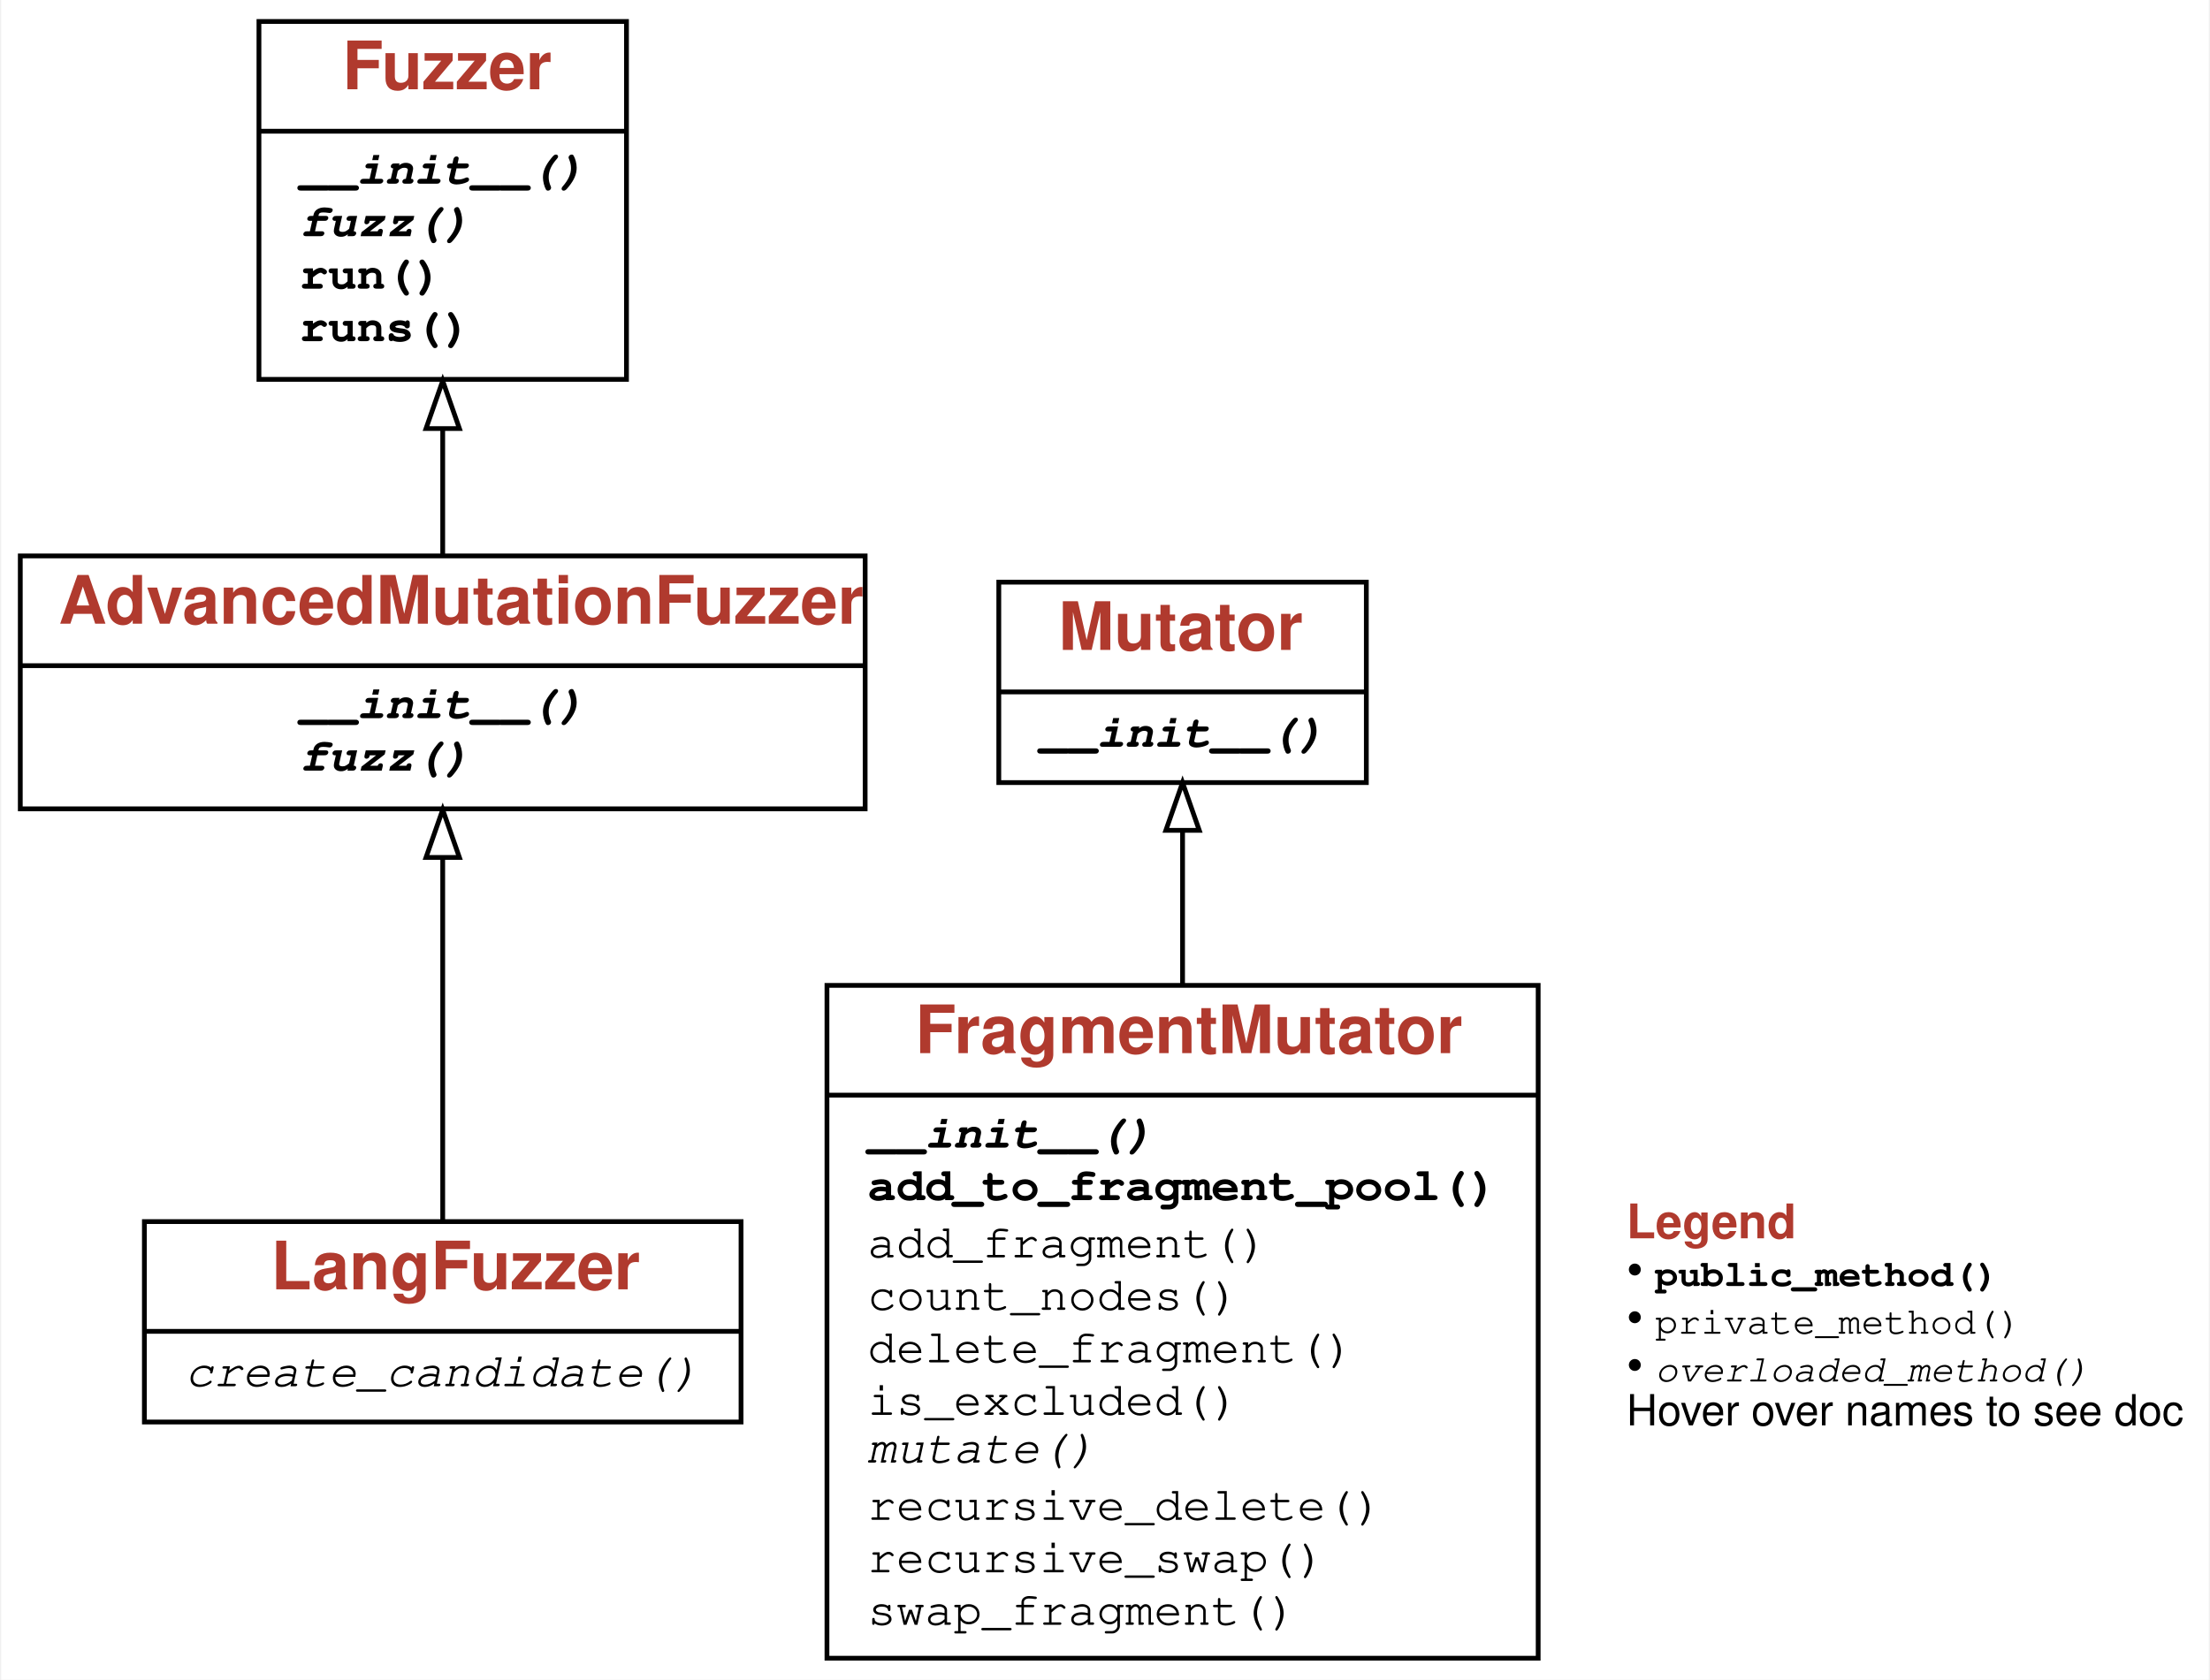
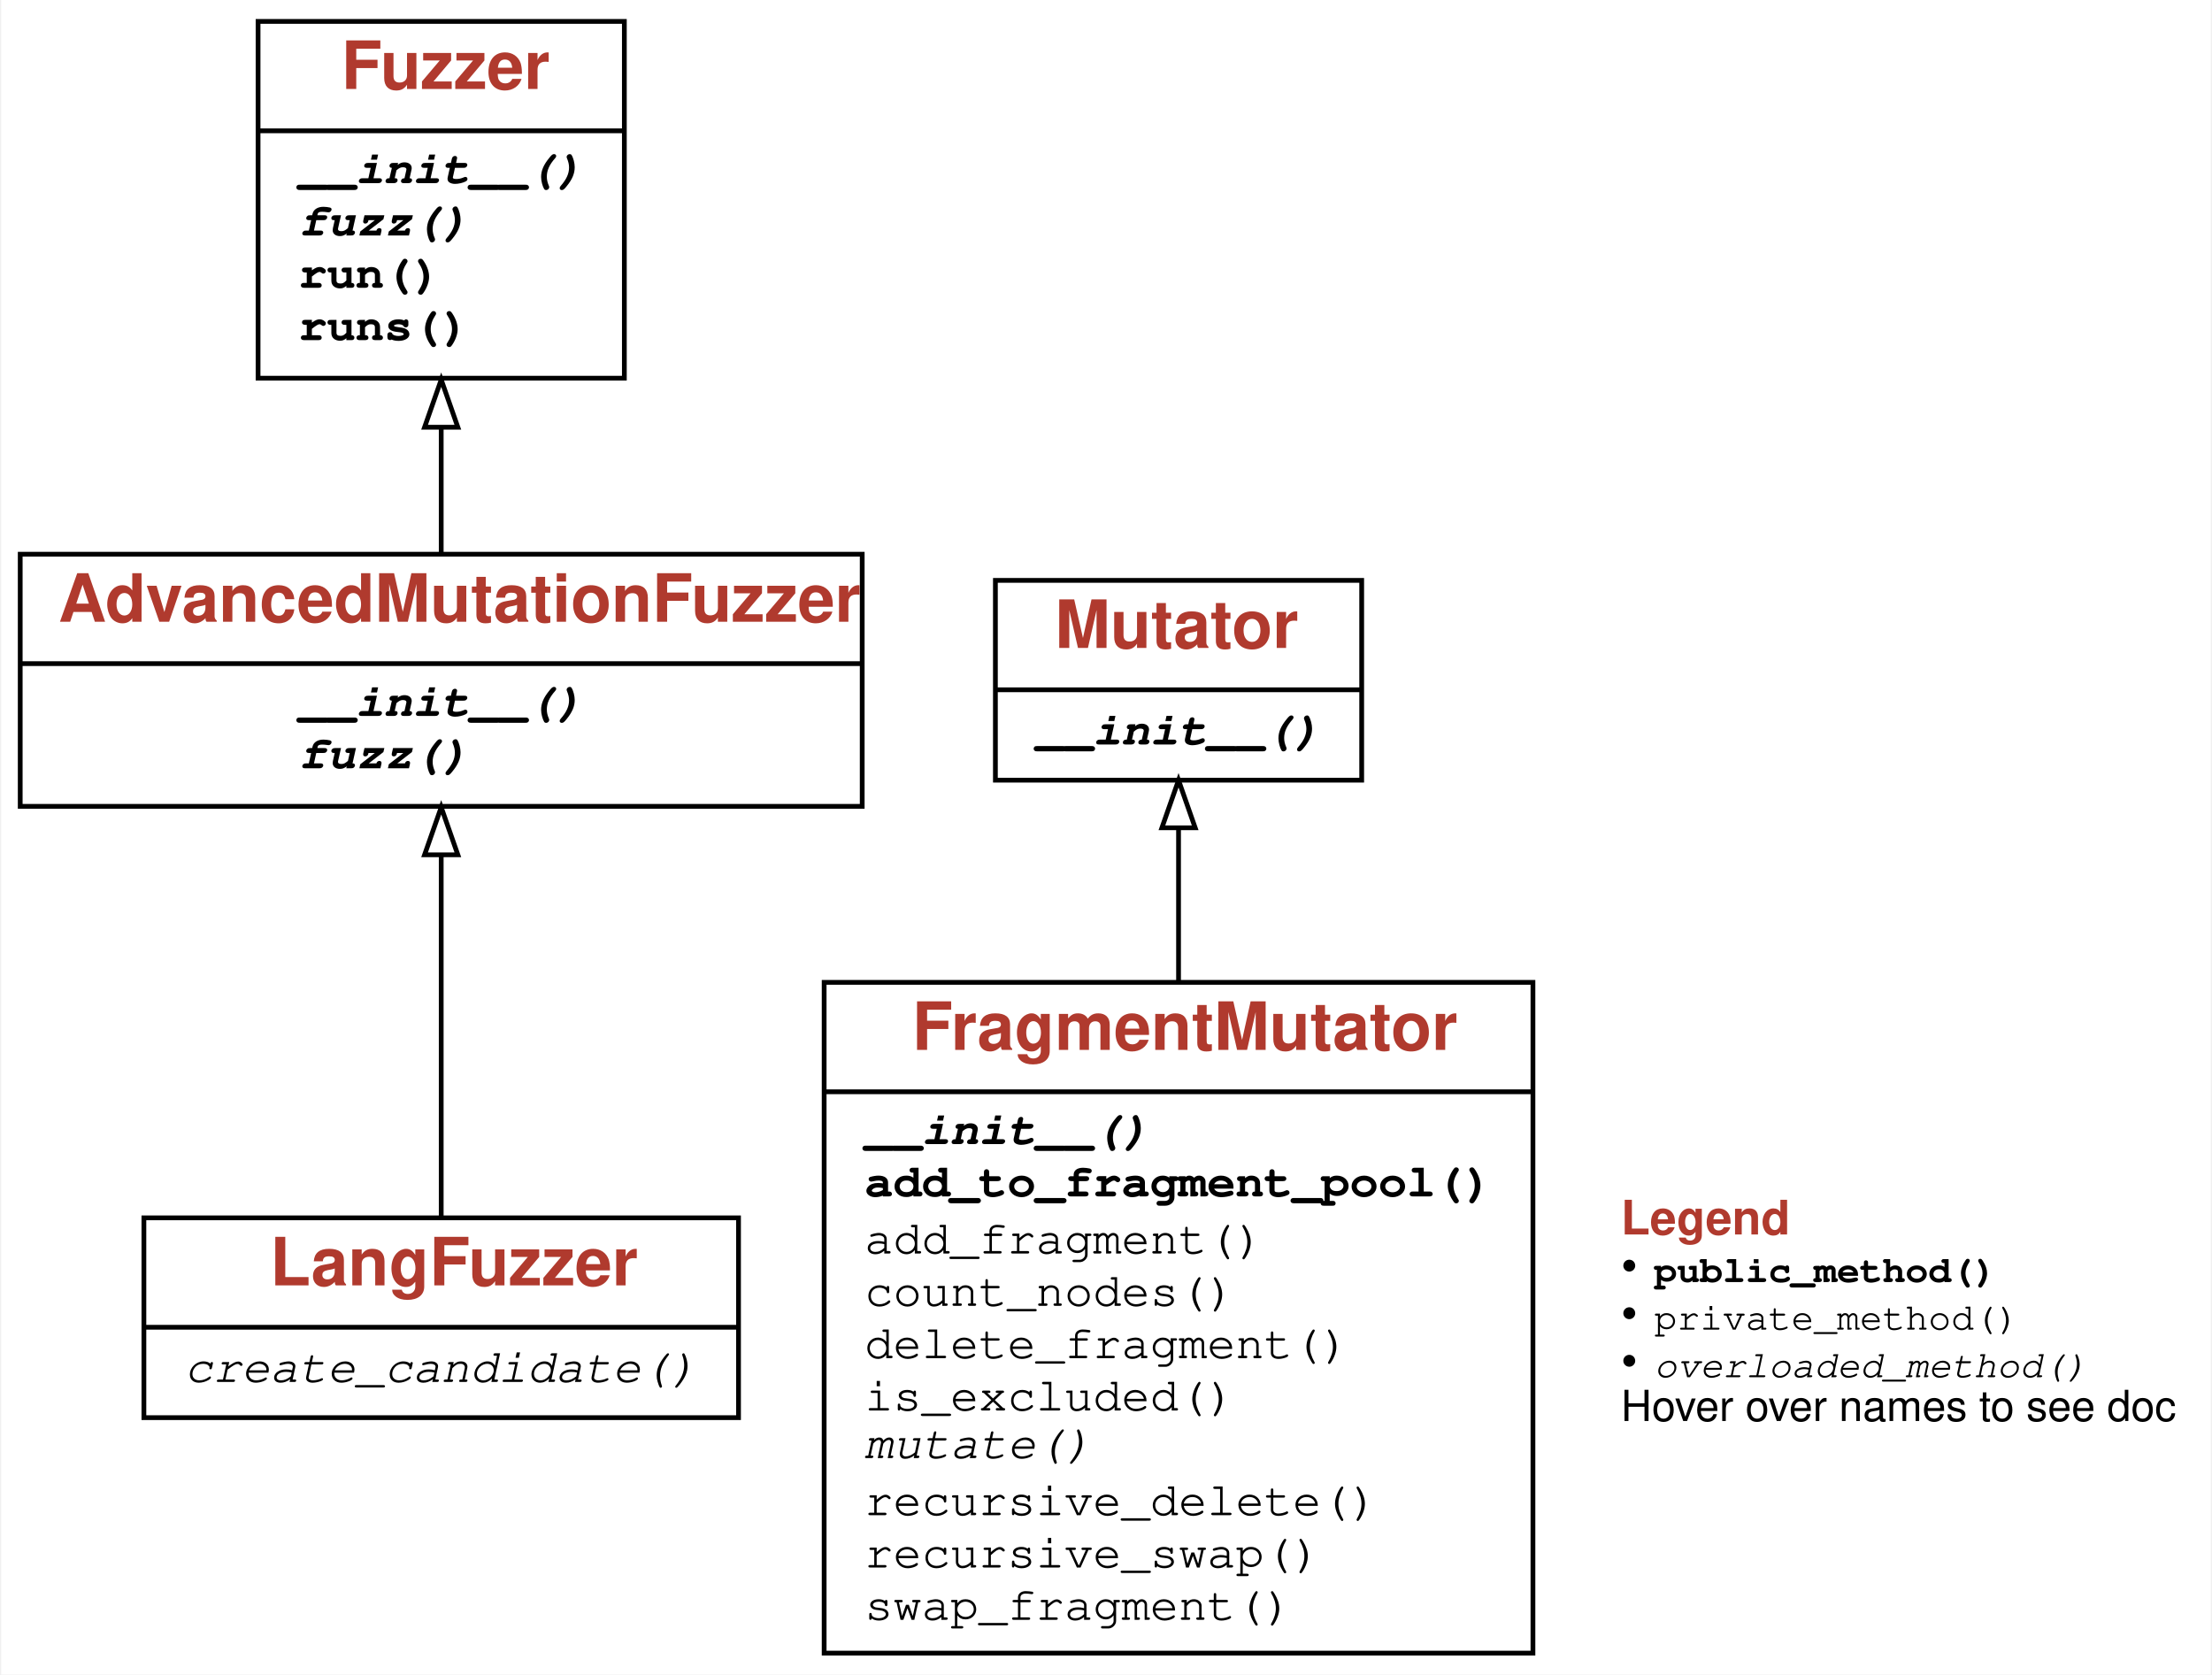
- <svg xmlns="http://www.w3.org/2000/svg" xmlns:xlink="http://www.w3.org/1999/xlink" width="463pt" height="352pt" viewBox="0.00 0.00 462.50 352.00">
+ <svg xmlns="http://www.w3.org/2000/svg" xmlns:xlink="http://www.w3.org/1999/xlink" width="465pt" height="352pt" viewBox="0.00 0.00 464.50 352.00">
  <g id="graph0" class="graph" transform="scale(1 1) rotate(0) translate(4 348)">
    <g id="a_graph0">
      <a xlink:title="LangFuzzer class hierarchy">
-         <polygon fill="white" stroke="transparent" points="-4,4 -4,-348 458.5,-348 458.5,4 -4,4" />
+         <polygon fill="white" stroke="transparent" points="-4,4 -4,-348 460.5,-348 460.5,4 -4,4" />
      </a>
    </g>
    <g id="node1" class="node">
      <g id="a_node1">
        <a xlink:href="#" xlink:title="class LangFuzzer:&#10;Blackbox fuzzer mutating input fragments. Roughly based on `LangFuzz`.">
          <polygon fill="none" stroke="black" points="26,-50 26,-92 151,-92 151,-50 26,-50" />
          <text text-anchor="start" x="52.5" y="-77.8" font-family="Patua One, Helvetica, sans-serif" font-weight="bold" font-size="14.00" fill="#b03a2e">LangFuzzer</text>
          <polyline fill="none" stroke="black" points="26,-69 151,-69 " />
          <g id="a_node1_0">
            <a xlink:href="#" xlink:title="LangFuzzer">
              <g id="a_node1_1">
                <a xlink:href="#" xlink:title="create_candidate(self) -&gt; GreyboxFuzzer.Seed:&#10;Returns an input generated by fuzzing a seed in the population">
                  <text text-anchor="start" x="34.5" y="-57.5" font-family="'Fira Mono', 'Source Code Pro', 'Courier', monospace" font-style="italic" font-size="10.00">create_candidate()</text>
                </a>
              </g>
            </a>
          </g>
        </a>
      </g>
    </g>
    <g id="node2" class="node">
      <g id="a_node2">
        <a xlink:href="GreyboxFuzzer.ipynb" xlink:title="class AdvancedMutationFuzzer:&#10;Base class for mutation-based fuzzing.">
          <polygon fill="none" stroke="black" points="0,-178.5 0,-231.5 177,-231.5 177,-178.5 0,-178.5" />
          <text text-anchor="start" x="8" y="-217.3" font-family="Patua One, Helvetica, sans-serif" font-weight="bold" font-size="14.00" fill="#b03a2e">AdvancedMutationFuzzer</text>
          <polyline fill="none" stroke="black" points="0,-208.5 177,-208.5 " />
          <g id="a_node2_2">
            <a xlink:href="#" xlink:title="AdvancedMutationFuzzer">
              <g id="a_node2_3">
                <a xlink:href="GreyboxFuzzer.ipynb" xlink:title="__init__(self, seeds: List[str], mutator: GreyboxFuzzer.Mutator, schedule: GreyboxFuzzer.PowerSchedule) -&gt; None:&#10;Constructor.&#10;`seeds` - a list of (input) strings to mutate.&#10;`mutator` - the mutator to apply.&#10;`schedule` - the power schedule to apply.">
                  <text text-anchor="start" x="58.5" y="-197.5" font-family="'Fira Mono', 'Source Code Pro', 'Courier', monospace" font-weight="bold" font-style="italic" font-size="10.00">__init__()</text>
                </a>
              </g>
              <g id="a_node2_4">
                <a xlink:href="GreyboxFuzzer.ipynb" xlink:title="fuzz(self) -&gt; str:&#10;Returns first each seed once and then generates new inputs">
                  <text text-anchor="start" x="58.5" y="-186.5" font-family="'Fira Mono', 'Source Code Pro', 'Courier', monospace" font-weight="bold" font-style="italic" font-size="10.00">fuzz()</text>
                </a>
              </g>
            </a>
          </g>
        </a>
      </g>
    </g>
    <g id="edge1" class="edge">
      <path fill="none" stroke="black" d="M88.5,-92.05C88.5,-112.24 88.5,-143.83 88.5,-168.31" />
      <polygon fill="none" stroke="black" points="85,-168.31 88.5,-178.31 92,-168.31 85,-168.31" />
    </g>
    <g id="node3" class="node">
      <g id="a_node3">
        <a xlink:href="Fuzzer.ipynb" xlink:title="class Fuzzer:&#10;Base class for fuzzers.">
          <polygon fill="none" stroke="black" points="50,-268.5 50,-343.5 127,-343.5 127,-268.5 50,-268.5" />
          <text text-anchor="start" x="67.5" y="-329.3" font-family="Patua One, Helvetica, sans-serif" font-weight="bold" font-size="14.00" fill="#b03a2e">Fuzzer</text>
          <polyline fill="none" stroke="black" points="50,-320.5 127,-320.5 " />
          <g id="a_node3_5">
            <a xlink:href="#" xlink:title="Fuzzer">
              <g id="a_node3_6">
                <a xlink:href="Fuzzer.ipynb" xlink:title="__init__(self) -&gt; None:&#10;Constructor">
                  <text text-anchor="start" x="58.5" y="-309.5" font-family="'Fira Mono', 'Source Code Pro', 'Courier', monospace" font-weight="bold" font-style="italic" font-size="10.00">__init__()</text>
                </a>
              </g>
              <g id="a_node3_7">
                <a xlink:href="Fuzzer.ipynb" xlink:title="fuzz(self) -&gt; str:&#10;Return fuzz input">
                  <text text-anchor="start" x="58.5" y="-298.5" font-family="'Fira Mono', 'Source Code Pro', 'Courier', monospace" font-weight="bold" font-style="italic" font-size="10.00">fuzz()</text>
                </a>
              </g>
              <g id="a_node3_8">
-                 <a xlink:href="Fuzzer.ipynb" xlink:title="run(self, runner: Fuzzer.Runner = &lt;Fuzzer.Runner object at 0x11166adc0&gt;) -&gt; Tuple[subprocess.CompletedProcess, str]:&#10;Run `runner` with fuzz input">
+                 <a xlink:href="Fuzzer.ipynb" xlink:title="run(self, runner: Fuzzer.Runner = &lt;Fuzzer.Runner object at 0x120959310&gt;) -&gt; Tuple[subprocess.CompletedProcess, str]:&#10;Run `runner` with fuzz input">
                  <text text-anchor="start" x="58.5" y="-287.5" font-family="'Fira Mono', 'Source Code Pro', 'Courier', monospace" font-weight="bold" font-size="10.00">run()</text>
                </a>
              </g>
              <g id="a_node3_9">
-                 <a xlink:href="Fuzzer.ipynb" xlink:title="runs(self, runner: Fuzzer.Runner = &lt;Fuzzer.PrintRunner object at 0x11166af10&gt;, trials: int = 10) -&gt; List[Tuple[subprocess.CompletedProcess, str]]:&#10;Run `runner` with fuzz input, `trials` times">
+                 <a xlink:href="Fuzzer.ipynb" xlink:title="runs(self, runner: Fuzzer.Runner = &lt;Fuzzer.PrintRunner object at 0x120959340&gt;, trials: int = 10) -&gt; List[Tuple[subprocess.CompletedProcess, str]]:&#10;Run `runner` with fuzz input, `trials` times">
                  <text text-anchor="start" x="58.5" y="-276.5" font-family="'Fira Mono', 'Source Code Pro', 'Courier', monospace" font-weight="bold" font-size="10.00">runs()</text>
                </a>
              </g>
            </a>
          </g>
        </a>
      </g>
    </g>
    <g id="edge2" class="edge">
      <path fill="none" stroke="black" d="M88.5,-231.75C88.5,-239.83 88.5,-249.01 88.5,-258.07" />
      <polygon fill="none" stroke="black" points="85,-258.19 88.5,-268.19 92,-258.19 85,-258.19" />
    </g>
    <g id="node4" class="node">
      <g id="a_node4">
        <a xlink:href="#" xlink:title="class FragmentMutator:&#10;Mutate inputs with input fragments from a pool">
          <polygon fill="none" stroke="black" points="169,-0.5 169,-141.5 318,-141.5 318,-0.5 169,-0.5" />
          <text text-anchor="start" x="187.5" y="-127.3" font-family="Patua One, Helvetica, sans-serif" font-weight="bold" font-size="14.00" fill="#b03a2e">FragmentMutator</text>
          <polyline fill="none" stroke="black" points="169,-118.5 318,-118.5 " />
          <g id="a_node4_10">
            <a xlink:href="#" xlink:title="FragmentMutator">
              <g id="a_node4_11">
                <a xlink:href="#" xlink:title="__init__(self, parser):&#10;Initialize mutators">
                  <text text-anchor="start" x="177.5" y="-107.5" font-family="'Fira Mono', 'Source Code Pro', 'Courier', monospace" font-weight="bold" font-style="italic" font-size="10.00">__init__()</text>
                </a>
              </g>
              <g id="a_node4_12">
                <a xlink:href="#" xlink:title="add_to_fragment_pool(self, seed: SeedWithStructure) -&gt; None:&#10;Adds all fragments of a seed to the fragment pool">
                  <text text-anchor="start" x="177.5" y="-96.5" font-family="'Fira Mono', 'Source Code Pro', 'Courier', monospace" font-weight="bold" font-size="10.00">add_to_fragment_pool()</text>
                </a>
              </g>
              <g id="a_node4_13">
                <a xlink:href="#" xlink:title="add_fragment(self, fragment: DerivationTree) -&gt; None:&#10;Recursively adds fragments to the fragment pool">
                  <text text-anchor="start" x="177.5" y="-84.5" font-family="'Fira Mono', 'Source Code Pro', 'Courier', monospace" font-size="10.00">add_fragment()</text>
                </a>
              </g>
              <g id="a_node4_14">
                <a xlink:href="#" xlink:title="count_nodes(self, fragment: DerivationTree) -&gt; int:&#10;Returns the number of nodes in the fragment">
                  <text text-anchor="start" x="177.5" y="-73.5" font-family="'Fira Mono', 'Source Code Pro', 'Courier', monospace" font-size="10.00">count_nodes()</text>
                </a>
              </g>
              <g id="a_node4_15">
                <a xlink:href="#" xlink:title="delete_fragment(self, seed: SeedWithStructure) -&gt; SeedWithStructure:&#10;Delete a random fragment">
                  <text text-anchor="start" x="177.5" y="-62.5" font-family="'Fira Mono', 'Source Code Pro', 'Courier', monospace" font-size="10.00">delete_fragment()</text>
                </a>
              </g>
              <g id="a_node4_16">
                <a xlink:href="#" xlink:title="is_excluded(self, symbol: str) -&gt; bool:&#10;Returns true if a fragment starting with a specific&#10;symbol and all its decendents can be excluded">
                  <text text-anchor="start" x="177.5" y="-51.5" font-family="'Fira Mono', 'Source Code Pro', 'Courier', monospace" font-size="10.00">is_excluded()</text>
                </a>
              </g>
              <g id="a_node4_17">
                <a xlink:href="#" xlink:title="mutate(self, seed: SeedWithStructure) -&gt; SeedWithStructure:&#10;Implement structure-aware mutation. Memoize seeds.">
                  <text text-anchor="start" x="177.5" y="-41.5" font-family="'Fira Mono', 'Source Code Pro', 'Courier', monospace" font-style="italic" font-size="10.00">mutate()</text>
                </a>
              </g>
              <g id="a_node4_18">
                <a xlink:href="#" xlink:title="recursive_delete(self, fragment: DerivationTree) -&gt; DerivationTree:&#10;Recursively finds the fragment to delete">
                  <text text-anchor="start" x="177.5" y="-29.5" font-family="'Fira Mono', 'Source Code Pro', 'Courier', monospace" font-size="10.00">recursive_delete()</text>
                </a>
              </g>
              <g id="a_node4_19">
                <a xlink:href="#" xlink:title="recursive_swap(self, fragment: DerivationTree) -&gt; DerivationTree:&#10;Recursively finds the fragment to swap.">
                  <text text-anchor="start" x="177.5" y="-18.5" font-family="'Fira Mono', 'Source Code Pro', 'Courier', monospace" font-size="10.00">recursive_swap()</text>
                </a>
              </g>
              <g id="a_node4_20">
                <a xlink:href="#" xlink:title="swap_fragment(self, seed: SeedWithStructure) -&gt; SeedWithStructure:&#10;Substitutes a random fragment with another with the same symbol">
                  <text text-anchor="start" x="177.5" y="-7.5" font-family="'Fira Mono', 'Source Code Pro', 'Courier', monospace" font-size="10.00">swap_fragment()</text>
                </a>
              </g>
            </a>
          </g>
        </a>
      </g>
    </g>
    <g id="node5" class="node">
      <g id="a_node5">
        <a xlink:href="GreyboxFuzzer.ipynb" xlink:title="class Mutator:&#10;Mutate strings">
          <polygon fill="none" stroke="black" points="205,-184 205,-226 282,-226 282,-184 205,-184" />
          <text text-anchor="start" x="217.5" y="-211.8" font-family="Patua One, Helvetica, sans-serif" font-weight="bold" font-size="14.00" fill="#b03a2e">Mutator</text>
          <polyline fill="none" stroke="black" points="205,-203 282,-203 " />
          <g id="a_node5_21">
            <a xlink:href="#" xlink:title="Mutator">
              <g id="a_node5_22">
                <a xlink:href="GreyboxFuzzer.ipynb" xlink:title="__init__(self) -&gt; None:&#10;Constructor">
                  <text text-anchor="start" x="213.5" y="-191.5" font-family="'Fira Mono', 'Source Code Pro', 'Courier', monospace" font-weight="bold" font-style="italic" font-size="10.00">__init__()</text>
                </a>
              </g>
            </a>
          </g>
        </a>
      </g>
    </g>
    <g id="edge3" class="edge">
      <path fill="none" stroke="black" d="M243.5,-141.87C243.5,-153.1 243.5,-164.18 243.5,-173.81" />
      <polygon fill="none" stroke="black" points="240,-173.99 243.5,-183.99 247,-173.99 240,-173.99" />
    </g>
    <g id="node6" class="node">
      <text text-anchor="start" x="336.5" y="-88.5" font-family="Patua One, Helvetica, sans-serif" font-weight="bold" font-size="10.00" fill="#b03a2e">Legend</text>
      <text text-anchor="start" x="336.5" y="-78.5" font-family="Patua One, Helvetica, sans-serif" font-size="10.00">• </text>
-       <text text-anchor="start" x="342.5" y="-78.5" font-family="'Fira Mono', 'Source Code Pro', 'Courier', monospace" font-weight="bold" font-size="8.00">public_method()</text>
+       <text text-anchor="start" x="343.5" y="-78.5" font-family="'Fira Mono', 'Source Code Pro', 'Courier', monospace" font-weight="bold" font-size="8.00">public_method()</text>
      <text text-anchor="start" x="336.5" y="-68.5" font-family="Patua One, Helvetica, sans-serif" font-size="10.00">• </text>
-       <text text-anchor="start" x="342.5" y="-68.5" font-family="'Fira Mono', 'Source Code Pro', 'Courier', monospace" font-size="8.00">private_method()</text>
+       <text text-anchor="start" x="343.5" y="-68.5" font-family="'Fira Mono', 'Source Code Pro', 'Courier', monospace" font-size="8.00">private_method()</text>
      <text text-anchor="start" x="336.5" y="-58.5" font-family="Patua One, Helvetica, sans-serif" font-size="10.00">• </text>
-       <text text-anchor="start" x="342.5" y="-58.5" font-family="'Fira Mono', 'Source Code Pro', 'Courier', monospace" font-style="italic" font-size="8.00">overloaded_method()</text>
+       <text text-anchor="start" x="343.5" y="-58.5" font-family="'Fira Mono', 'Source Code Pro', 'Courier', monospace" font-style="italic" font-size="8.00">overloaded_method()</text>
      <text text-anchor="start" x="336.5" y="-49.3" font-family="Helvetica,sans-Serif" font-size="9.00">Hover over names to see doc</text>
    </g>
  </g>
</svg>
